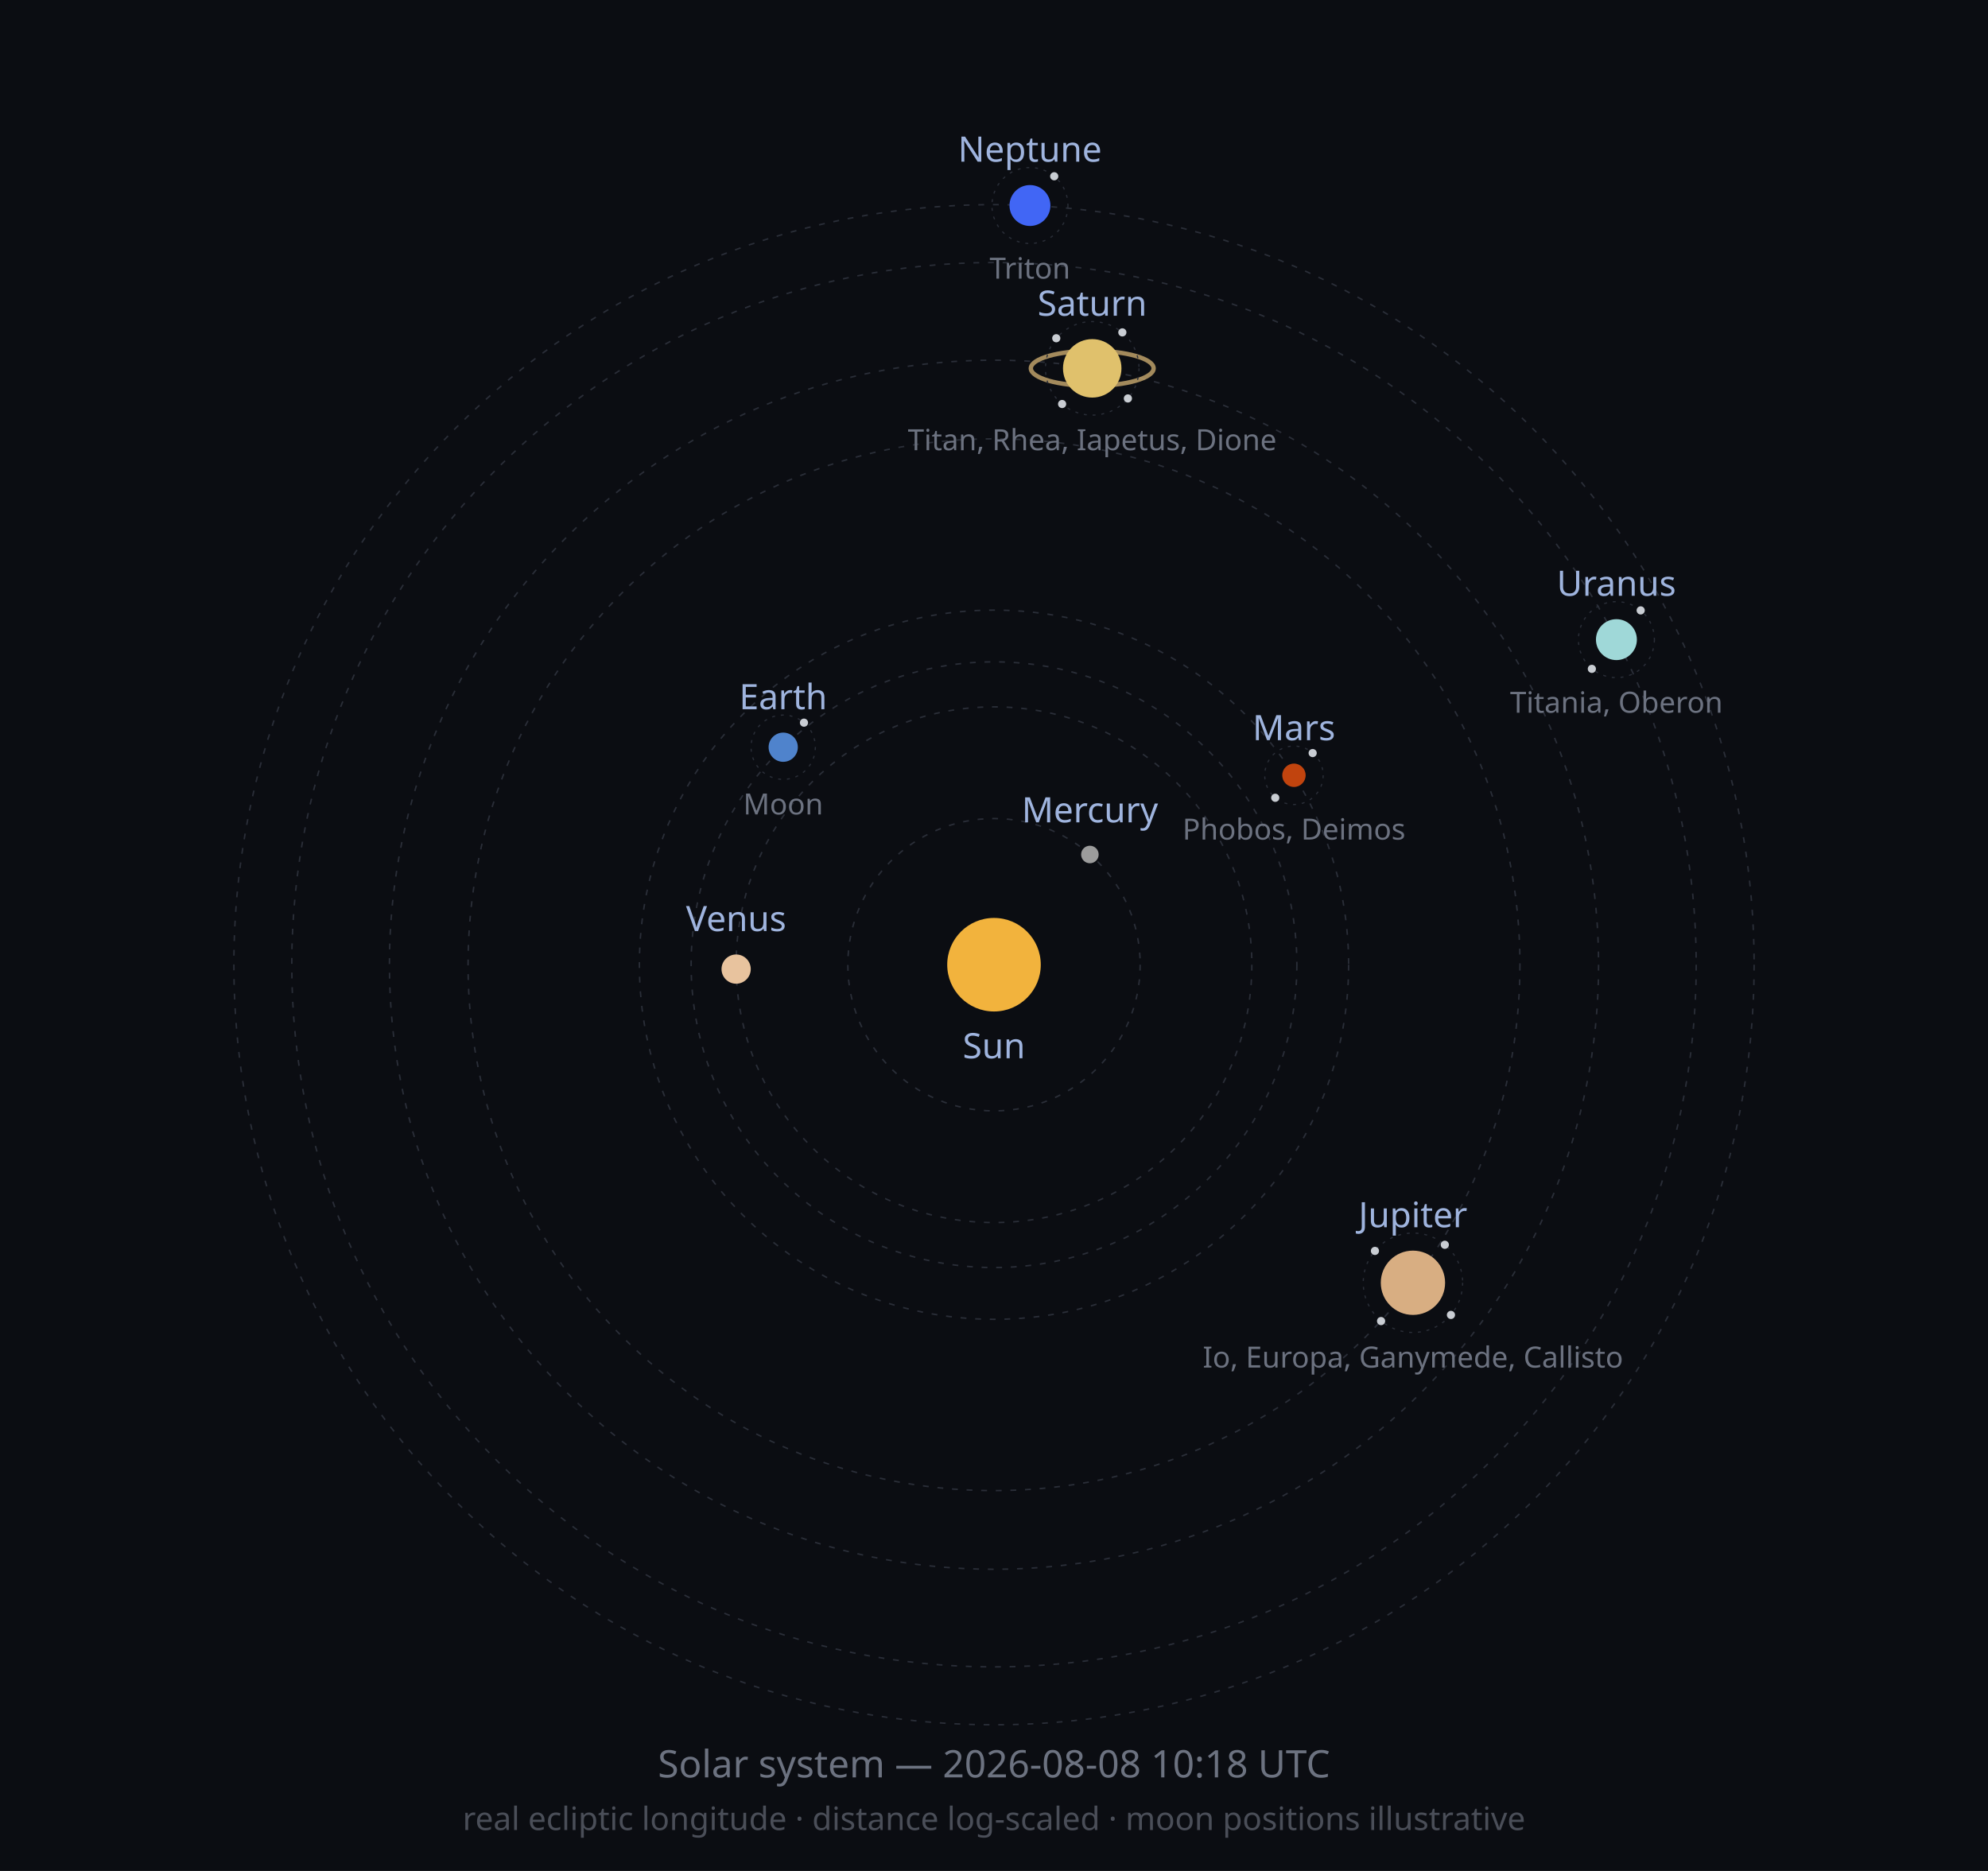
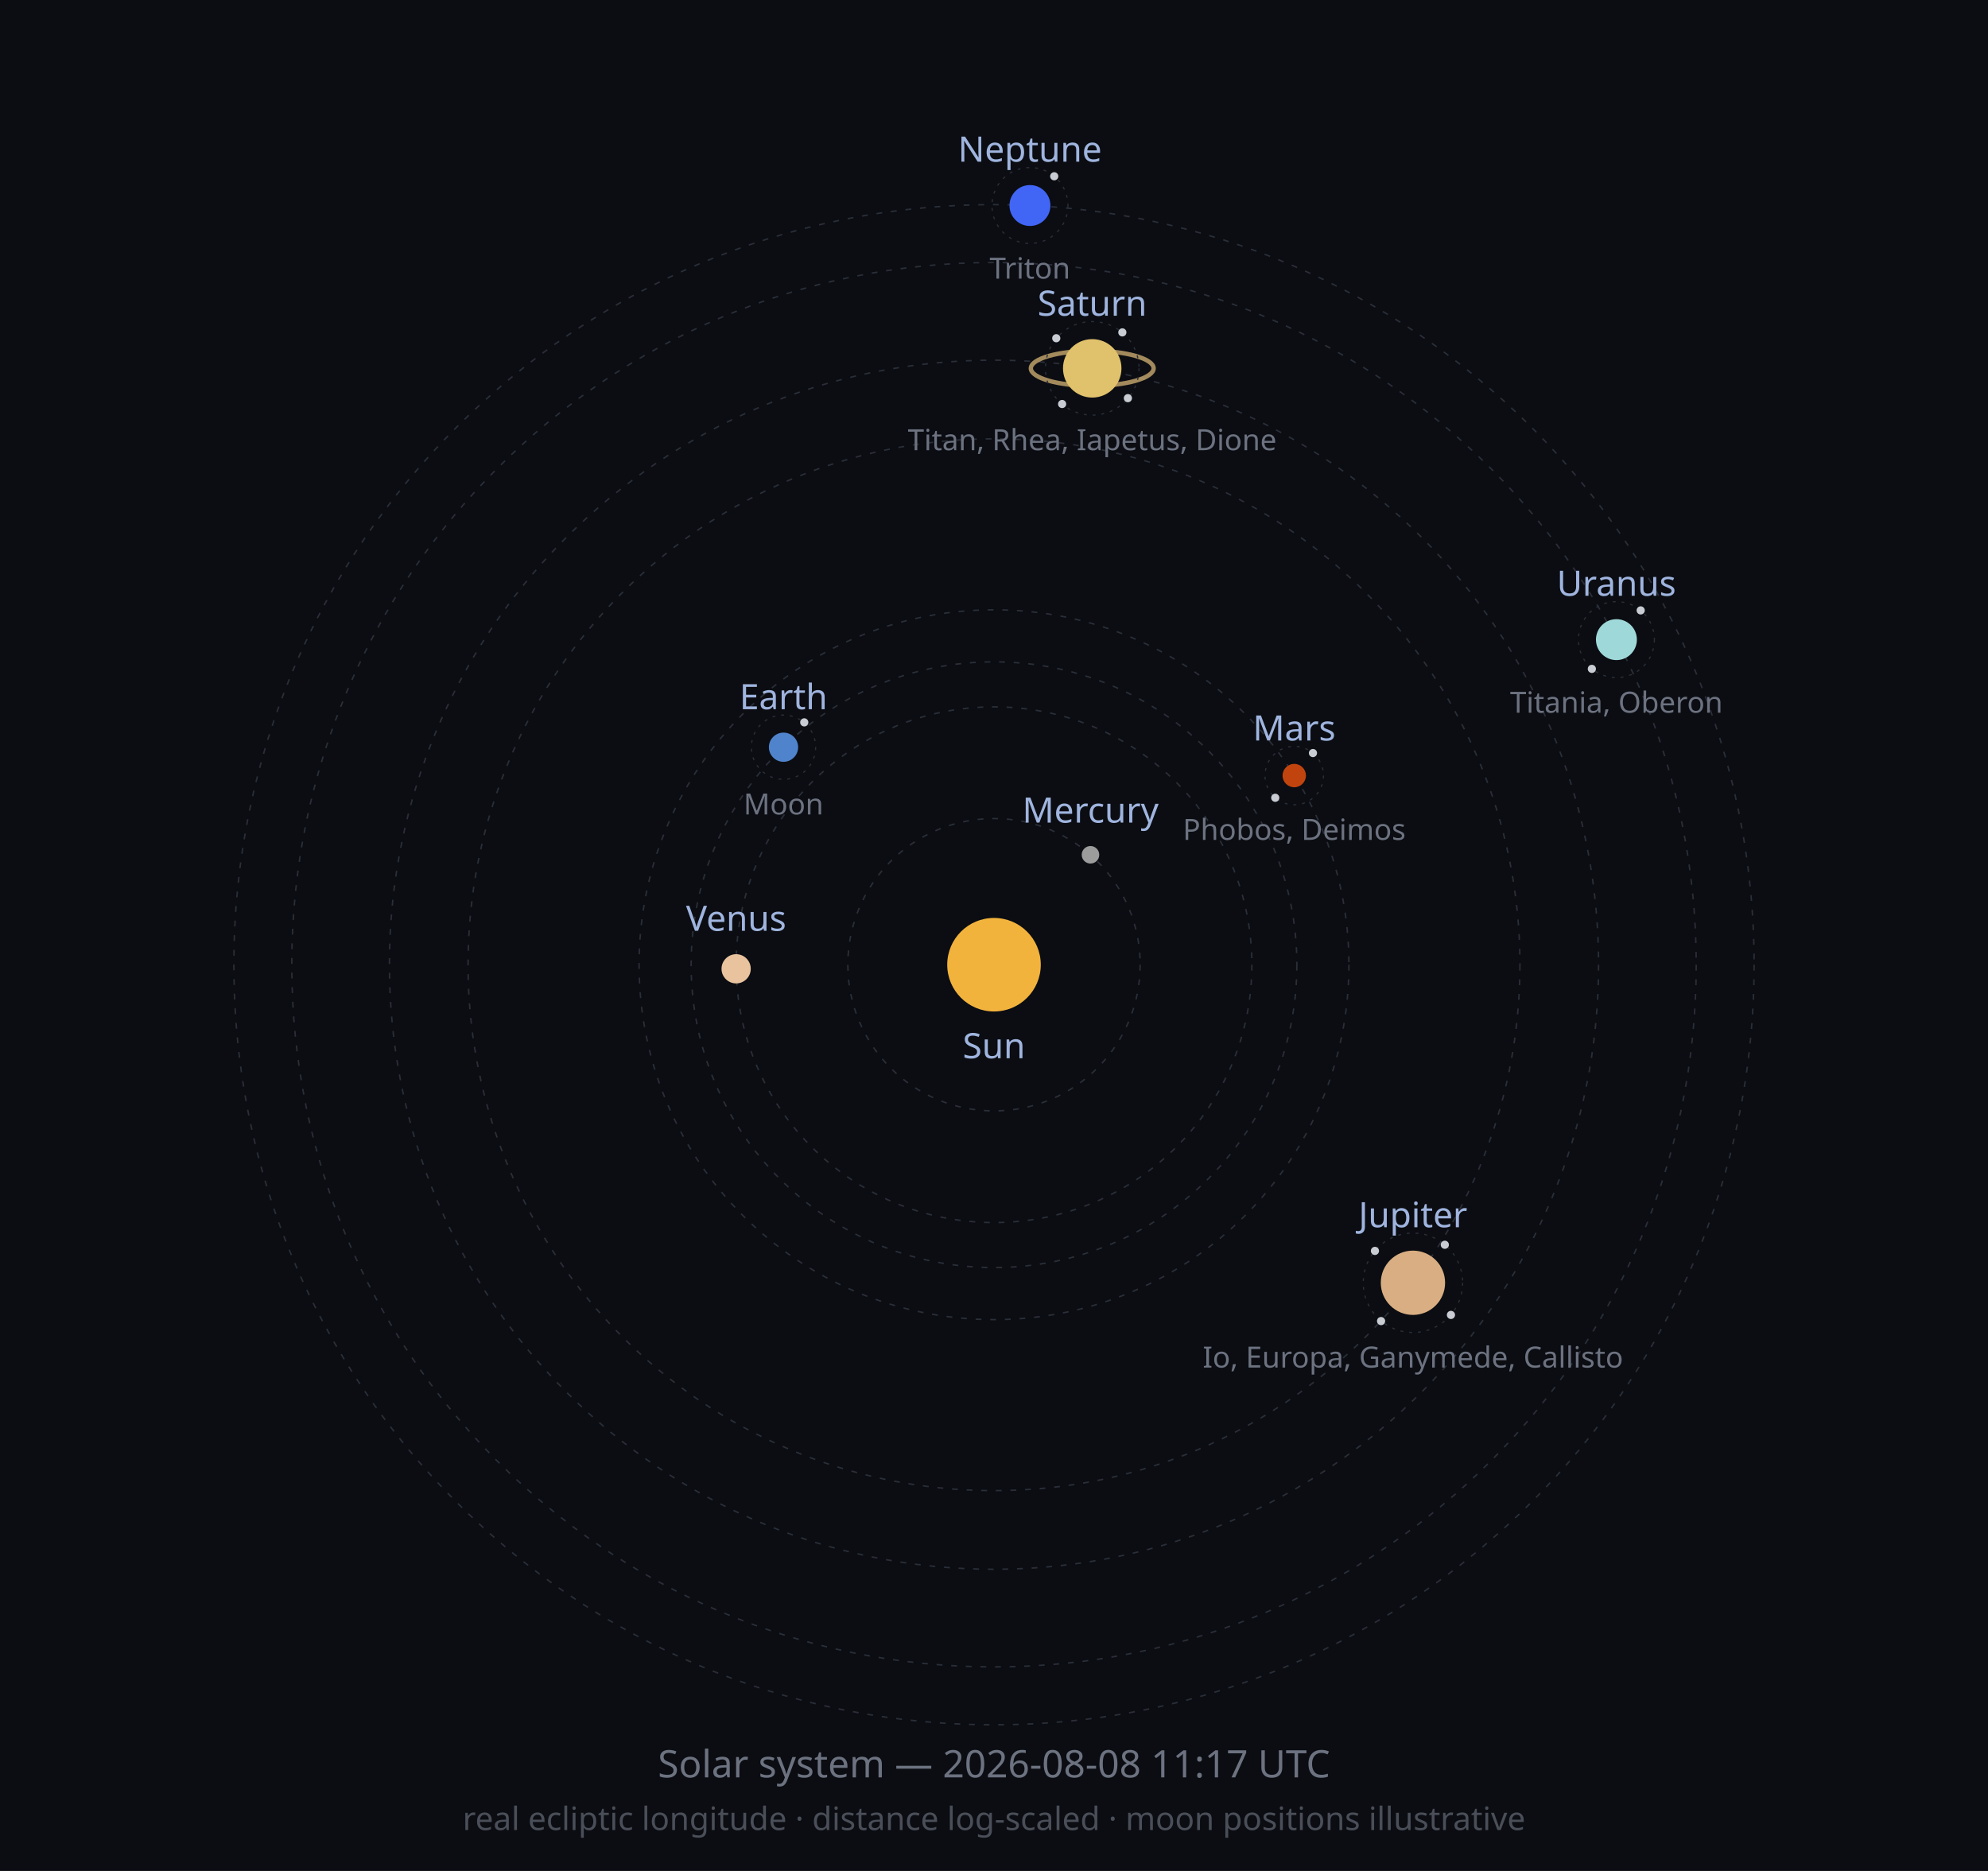
<svg xmlns="http://www.w3.org/2000/svg" width="680" height="640" viewBox="0 0 680 640" role="img">
  <defs>
    <marker id="arrow" viewBox="0 0 10 10" refX="8" refY="5" markerWidth="6" markerHeight="6" orient="auto-start-reverse">
      <path d="M2 1L8 5L2 9" fill="none" stroke="context-stroke" stroke-width="1.5" stroke-linecap="round" stroke-linejoin="round" />
    </marker>
  </defs>
  <style>
  .orbit { fill: none; stroke: #2A2E38; stroke-width: 0.5; stroke-dasharray: 2 3; }
  .moonorbit { fill: none; stroke: #2A2E38; stroke-width: 0.4; stroke-dasharray: 1 2; }
  .lbl { font-family: sans-serif; font-size: 12px; fill: #9FB4DE; }
  .moonlbl { font-family: sans-serif; font-size: 10px; fill: #6C7280; }
</style>
  <rect width="680" height="640" fill="#0B0D12" />
  <circle class="orbit" cx="340" cy="330" r="50.0" />
  <circle class="orbit" cx="340" cy="330" r="88.2" />
  <circle class="orbit" cx="340" cy="330" r="103.6" />
-   <circle class="orbit" cx="340" cy="330" r="121.3" />
+   <circle class="orbit" cx="340" cy="330" r="121.4" />
  <circle class="orbit" cx="340" cy="330" r="179.9" />
  <circle class="orbit" cx="340" cy="330" r="206.8" />
  <circle class="orbit" cx="340" cy="330" r="240.2" />
  <circle class="orbit" cx="340" cy="330" r="260.0" />
  <circle cx="340" cy="330" r="16" fill="#F2B33D" />
  <text class="lbl" x="340" y="362" text-anchor="middle">Sun</text>
-   <circle cx="372.8" cy="292.3" r="3" fill="#9C9C9C" />
-   <text class="lbl" x="372.8" y="281.3" text-anchor="middle">Mercury</text>
-   <circle cx="251.8" cy="331.5" r="5" fill="#E8C39E" />
-   <text class="lbl" x="251.8" y="318.5" text-anchor="middle">Venus</text>
-   <circle cx="267.9" cy="255.6" r="5" fill="#4F83CC" />
-   <circle class="moonorbit" cx="267.9" cy="255.6" r="11" />
-   <circle cx="275.0" cy="247.2" r="1.4" fill="#C9CDD3" />
-   <text class="moonlbl" x="267.9" y="278.6" text-anchor="middle">Moon</text>
-   <text class="lbl" x="267.9" y="242.6" text-anchor="middle">Earth</text>
-   <circle cx="442.6" cy="265.2" r="4" fill="#C1440E" />
-   <circle class="moonorbit" cx="442.6" cy="265.2" r="10" />
-   <circle cx="449.0" cy="257.6" r="1.4" fill="#C9CDD3" />
+   <circle cx="373.0" cy="292.4" r="3" fill="#9C9C9C" />
+   <text class="lbl" x="373.0" y="281.4" text-anchor="middle">Mercury</text>
+   <circle cx="251.8" cy="331.4" r="5" fill="#E8C39E" />
+   <text class="lbl" x="251.8" y="318.4" text-anchor="middle">Venus</text>
+   <circle cx="268.0" cy="255.6" r="5" fill="#4F83CC" />
+   <circle class="moonorbit" cx="268.0" cy="255.6" r="11" />
+   <circle cx="275.1" cy="247.1" r="1.4" fill="#C9CDD3" />
+   <text class="moonlbl" x="268.0" y="278.6" text-anchor="middle">Moon</text>
+   <text class="lbl" x="268.0" y="242.6" text-anchor="middle">Earth</text>
+   <circle cx="442.7" cy="265.3" r="4" fill="#C1440E" />
+   <circle class="moonorbit" cx="442.7" cy="265.3" r="10" />
+   <circle cx="449.1" cy="257.6" r="1.4" fill="#C9CDD3" />
  <circle cx="436.2" cy="272.9" r="1.4" fill="#C9CDD3" />
-   <text class="moonlbl" x="442.6" y="287.2" text-anchor="middle">Phobos, Deimos</text>
-   <text class="lbl" x="442.6" y="253.2" text-anchor="middle">Mars</text>
+   <text class="moonlbl" x="442.7" y="287.3" text-anchor="middle">Phobos, Deimos</text>
+   <text class="lbl" x="442.7" y="253.3" text-anchor="middle">Mars</text>
  <circle cx="483.3" cy="438.8" r="11" fill="#D8AE82" />
  <circle class="moonorbit" cx="483.3" cy="438.8" r="17" />
  <circle cx="494.2" cy="425.8" r="1.4" fill="#C9CDD3" />
  <circle cx="496.3" cy="449.8" r="1.4" fill="#C9CDD3" />
  <circle cx="472.4" cy="451.9" r="1.4" fill="#C9CDD3" />
  <circle cx="470.3" cy="427.9" r="1.4" fill="#C9CDD3" />
  <text class="moonlbl" x="483.3" y="467.8" text-anchor="middle">Io, Europa, Ganymede, Callisto</text>
  <text class="lbl" x="483.3" y="419.8" text-anchor="middle">Jupiter</text>
  <ellipse cx="373.6" cy="126.0" rx="21.0" ry="6.0" fill="none" stroke="#C9A96E" stroke-width="1.5" opacity="0.8" />
  <circle cx="373.6" cy="126.0" r="10" fill="#E0C16C" />
  <circle class="moonorbit" cx="373.6" cy="126.0" r="16" />
  <circle cx="383.9" cy="113.7" r="1.4" fill="#C9CDD3" />
-   <circle cx="385.8" cy="136.3" r="1.4" fill="#C9CDD3" />
+   <circle cx="385.8" cy="136.2" r="1.4" fill="#C9CDD3" />
  <circle cx="363.3" cy="138.2" r="1.4" fill="#C9CDD3" />
  <circle cx="361.3" cy="115.7" r="1.4" fill="#C9CDD3" />
  <text class="moonlbl" x="373.6" y="154.0" text-anchor="middle">Titan, Rhea, Iapetus, Dione</text>
  <text class="lbl" x="373.6" y="108.0" text-anchor="middle">Saturn</text>
  <circle cx="552.9" cy="218.8" r="7" fill="#9FD8D8" />
  <circle class="moonorbit" cx="552.9" cy="218.8" r="13" />
  <circle cx="561.2" cy="208.8" r="1.4" fill="#C9CDD3" />
  <circle cx="544.5" cy="228.8" r="1.4" fill="#C9CDD3" />
  <text class="moonlbl" x="552.9" y="243.8" text-anchor="middle">Titania, Oberon</text>
  <text class="lbl" x="552.9" y="203.8" text-anchor="middle">Uranus</text>
  <circle cx="352.3" cy="70.3" r="7" fill="#4166F5" />
  <circle class="moonorbit" cx="352.3" cy="70.3" r="13" />
  <circle cx="360.6" cy="60.3" r="1.4" fill="#C9CDD3" />
  <text class="moonlbl" x="352.3" y="95.3" text-anchor="middle">Triton</text>
  <text class="lbl" x="352.3" y="55.3" text-anchor="middle">Neptune</text>
-   <text x="340" y="608" font-size="13" fill="#6C7280" text-anchor="middle" font-family="sans-serif">Solar system — 2026-08-08 10:18 UTC</text>
+   <text x="340" y="608" font-size="13" fill="#6C7280" text-anchor="middle" font-family="sans-serif">Solar system — 2026-08-08 11:17 UTC</text>
  <text x="340" y="626" font-size="11" fill="#4A4E58" text-anchor="middle" font-family="sans-serif">real ecliptic longitude · distance log-scaled · moon positions illustrative</text>
</svg>
